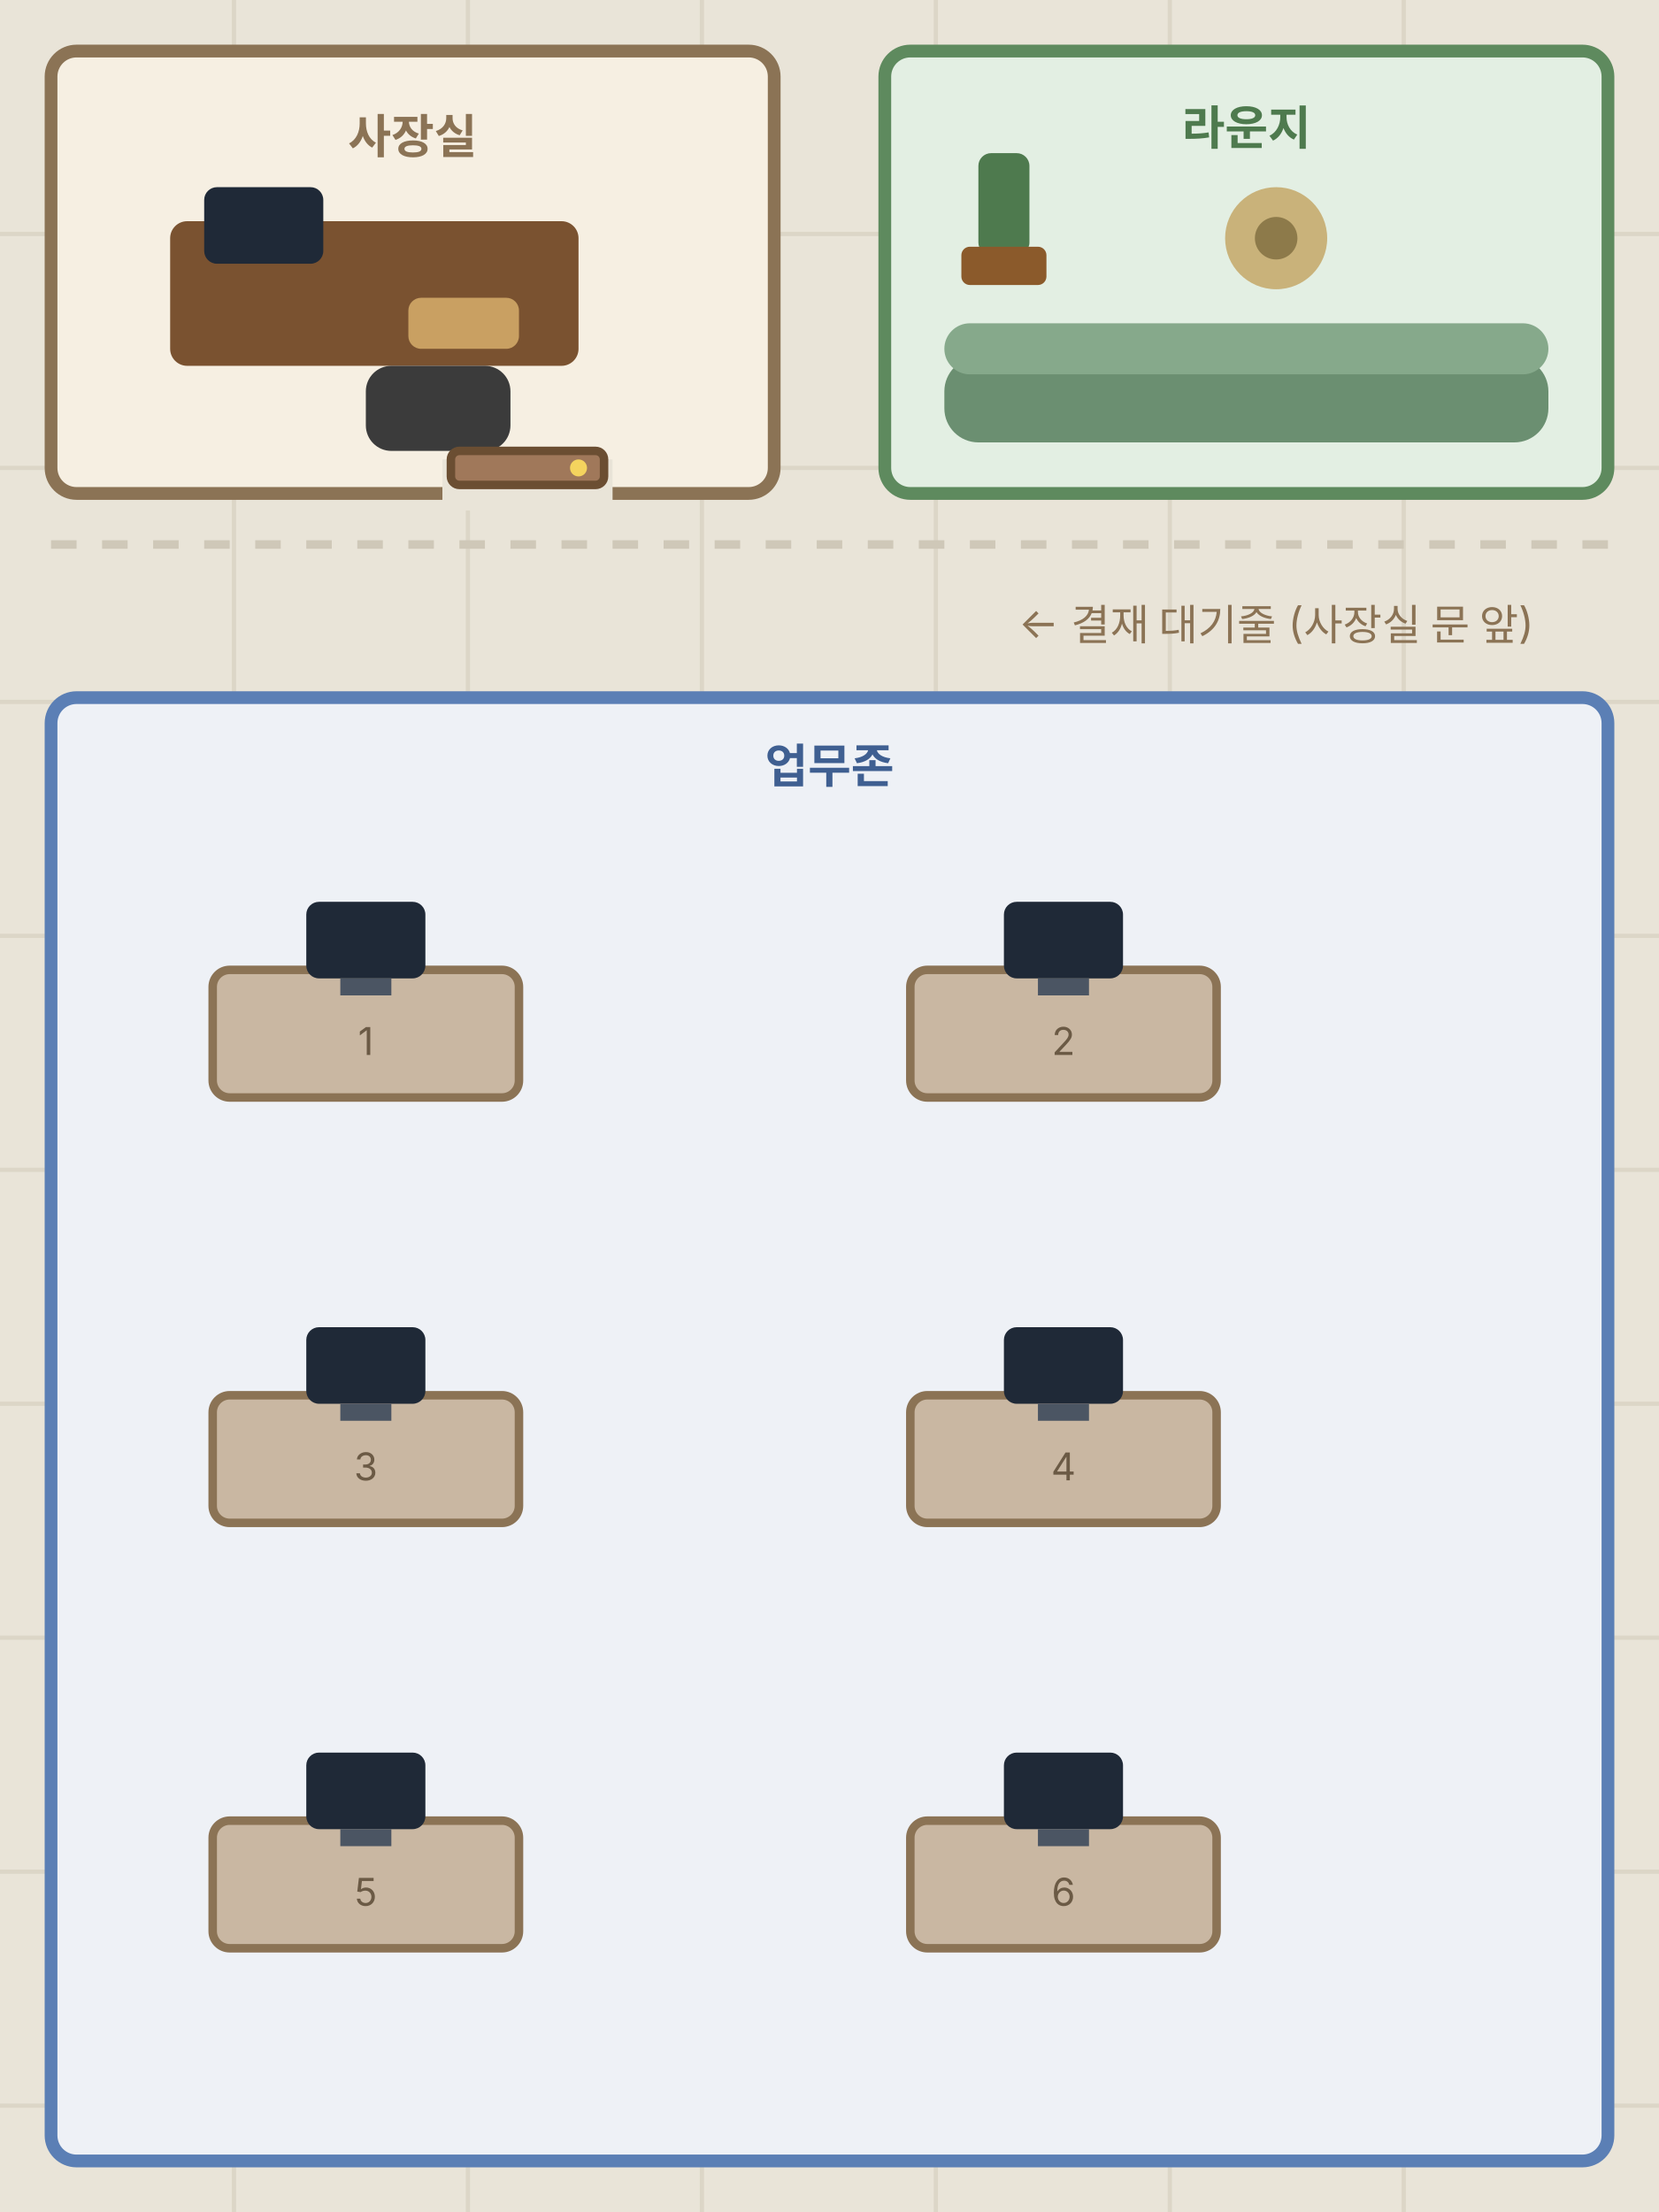
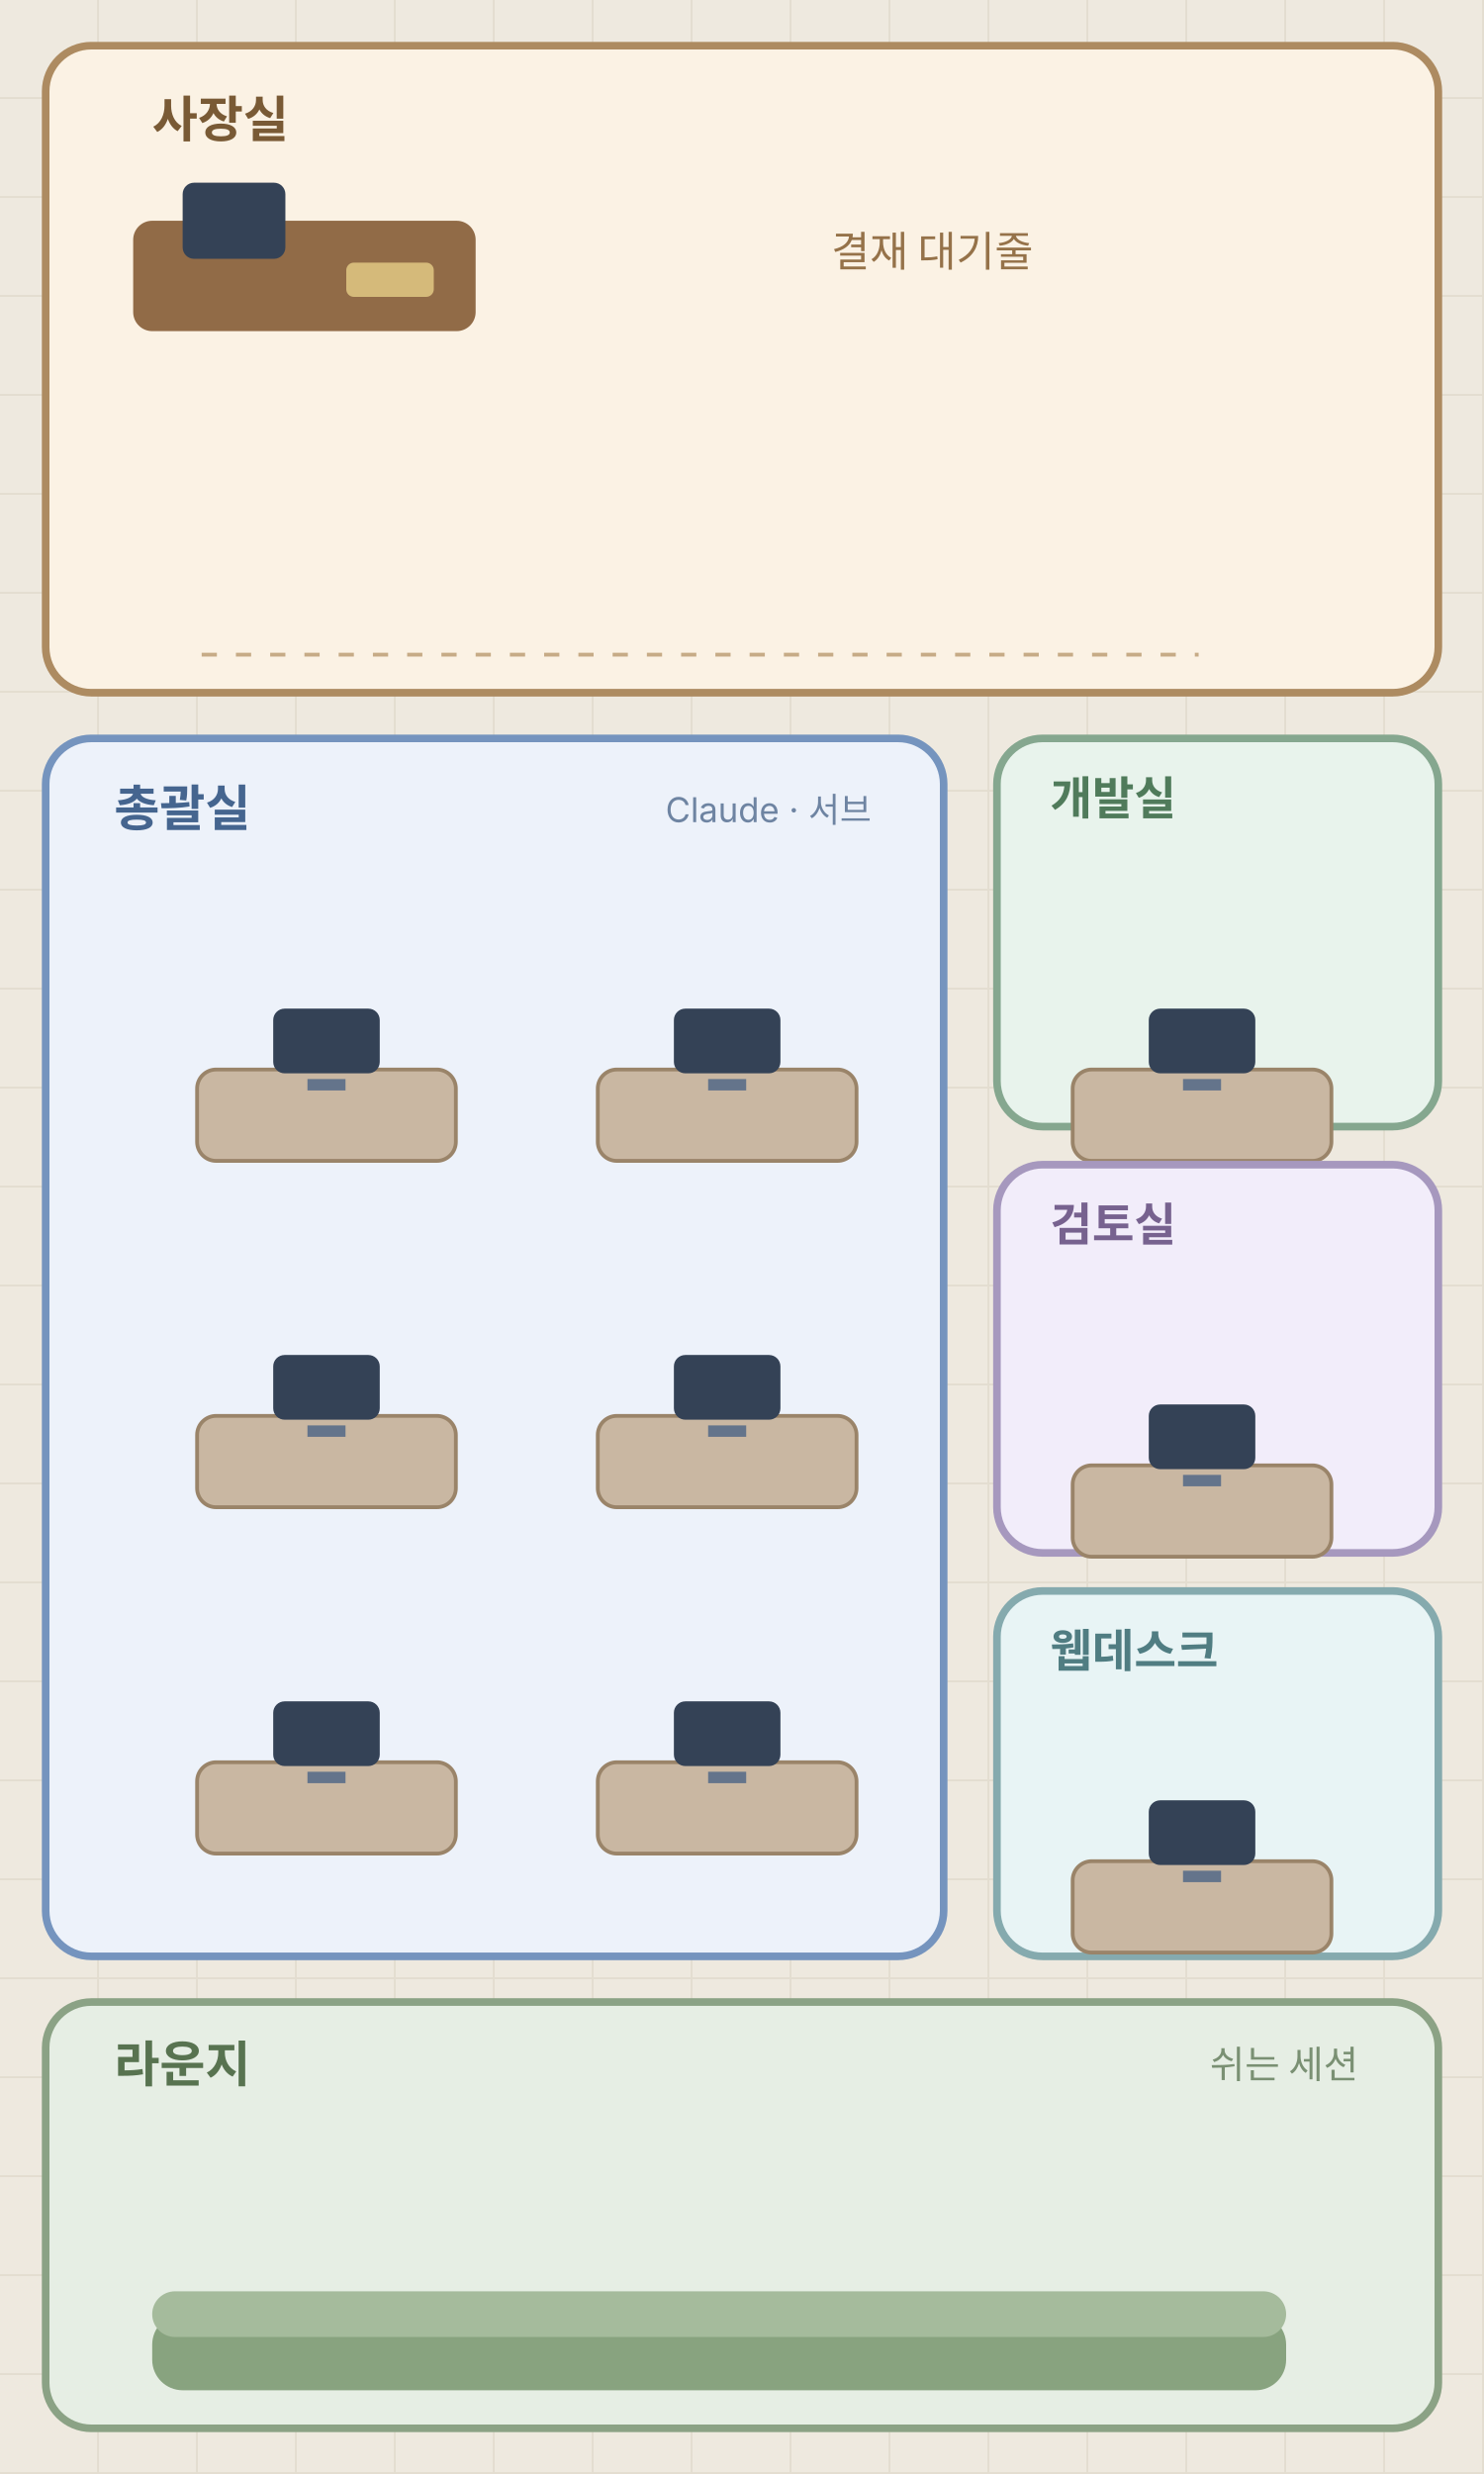
- <svg xmlns="http://www.w3.org/2000/svg" viewBox="0 0 390 520" width="390" height="520" font-family="-apple-system, 'Malgun Gothic', 'Noto Sans KR', sans-serif">
-   <rect width="390" height="520" fill="#e9e4d8" />
-   <g stroke="#dcd6c7" stroke-width="1">
-     <path d="M0 55H390M0 110H390M0 165H390M0 220H390M0 275H390M0 330H390M0 385H390M0 440H390M0 495H390" />
-     <path d="M55 0V520M110 0V520M165 0V520M220 0V520M275 0V520M330 0V520" />
-   </g>
-   <rect x="12" y="12" width="170" height="104" rx="6" fill="#f6efe2" stroke="#8b7355" stroke-width="3" />
-   <rect x="40" y="52" width="96" height="34" rx="4" fill="#7a5230" />
-   <rect x="48" y="44" width="28" height="18" rx="3" fill="#1f2937" />
-   <rect x="86" y="86" width="34" height="20" rx="6" fill="#3b3b3b" />
-   <rect x="96" y="70" width="26" height="12" rx="3" fill="#c9a062" />
-   <text x="97" y="36" font-size="11" text-anchor="middle" fill="#8b7355" font-weight="700">사장실</text>
-   <rect x="104" y="108" width="40" height="12" fill="#e9e4d8" />
-   <rect x="106" y="106" width="36" height="8" rx="2" fill="#a0785a" stroke="#6b4e32" stroke-width="2" />
-   <circle cx="136" cy="110" r="2" fill="#f4d35e" />
-   <text x="300" y="150" font-size="10" text-anchor="middle" fill="#8b7355">← 결재 대기줄 (사장실 문 앞)</text>
-   <rect x="208" y="12" width="170" height="104" rx="6" fill="#e3efe3" stroke="#5e8a5e" stroke-width="3" />
-   <text x="293" y="34" font-size="11" text-anchor="middle" fill="#4e7a4e" font-weight="700">라운지</text>
-   <rect x="222" y="84" width="142" height="20" rx="8" fill="#6b8f71" />
-   <rect x="222" y="76" width="142" height="12" rx="6" fill="#86a98b" />
-   <circle cx="300" cy="56" r="12" fill="#c9b27a" />
-   <circle cx="300" cy="56" r="5" fill="#8d7a4a" />
-   <rect x="230" y="36" width="12" height="24" rx="3" fill="#4e7a4e" />
-   <rect x="226" y="58" width="20" height="9" rx="2" fill="#8b5a2b" />
-   <path d="M12 128 H378" stroke="#cfc8b8" stroke-width="2" stroke-dasharray="6 6" />
-   <rect x="12" y="164" width="366" height="344" rx="6" fill="#eef1f6" stroke="#5b7fb5" stroke-width="3" />
-   <text x="195" y="184" font-size="11" text-anchor="middle" fill="#3f5f91" font-weight="700">업무존</text>
-   <g id="desk1" transform="translate(50 228)">
-     <rect width="72" height="30" rx="4" fill="#c9b7a2" stroke="#8b7355" stroke-width="2" />
-     <rect x="22" y="-16" width="28" height="18" rx="3" fill="#1f2937" />
-     <rect x="30" y="2" width="12" height="4" fill="#4b5563" />
-     <text x="36" y="20" font-size="9" text-anchor="middle" fill="#6b5a45">1</text>
-   </g>
-   <g id="desk2" transform="translate(214 228)">
-     <rect width="72" height="30" rx="4" fill="#c9b7a2" stroke="#8b7355" stroke-width="2" />
-     <rect x="22" y="-16" width="28" height="18" rx="3" fill="#1f2937" />
-     <rect x="30" y="2" width="12" height="4" fill="#4b5563" />
-     <text x="36" y="20" font-size="9" text-anchor="middle" fill="#6b5a45">2</text>
-   </g>
-   <g id="desk3" transform="translate(50 328)">
-     <rect width="72" height="30" rx="4" fill="#c9b7a2" stroke="#8b7355" stroke-width="2" />
-     <rect x="22" y="-16" width="28" height="18" rx="3" fill="#1f2937" />
-     <rect x="30" y="2" width="12" height="4" fill="#4b5563" />
-     <text x="36" y="20" font-size="9" text-anchor="middle" fill="#6b5a45">3</text>
-   </g>
-   <g id="desk4" transform="translate(214 328)">
-     <rect width="72" height="30" rx="4" fill="#c9b7a2" stroke="#8b7355" stroke-width="2" />
-     <rect x="22" y="-16" width="28" height="18" rx="3" fill="#1f2937" />
-     <rect x="30" y="2" width="12" height="4" fill="#4b5563" />
-     <text x="36" y="20" font-size="9" text-anchor="middle" fill="#6b5a45">4</text>
-   </g>
-   <g id="desk5" transform="translate(50 428)">
-     <rect width="72" height="30" rx="4" fill="#c9b7a2" stroke="#8b7355" stroke-width="2" />
-     <rect x="22" y="-16" width="28" height="18" rx="3" fill="#1f2937" />
-     <rect x="30" y="2" width="12" height="4" fill="#4b5563" />
-     <text x="36" y="20" font-size="9" text-anchor="middle" fill="#6b5a45">5</text>
-   </g>
-   <g id="desk6" transform="translate(214 428)">
-     <rect width="72" height="30" rx="4" fill="#c9b7a2" stroke="#8b7355" stroke-width="2" />
-     <rect x="22" y="-16" width="28" height="18" rx="3" fill="#1f2937" />
-     <rect x="30" y="2" width="12" height="4" fill="#4b5563" />
-     <text x="36" y="20" font-size="9" text-anchor="middle" fill="#6b5a45">6</text>
-   </g>
+ <svg xmlns="http://www.w3.org/2000/svg" viewBox="0 0 390 650" width="390" height="650" font-family="-apple-system, 'Malgun Gothic', 'Noto Sans KR', sans-serif">
+   <defs>
+     <pattern id="floor" width="26" height="26" patternUnits="userSpaceOnUse">
+       <rect width="26" height="26" fill="#eee9df" />
+       <path d="M0 26H26V0" fill="none" stroke="#e3ddd0" />
+     </pattern>
+     <g id="desk">
+       <rect x="-34" y="0" width="68" height="24" rx="5" fill="#c9b7a2" stroke="#9a8469" />
+       <rect x="-14" y="-16" width="28" height="17" rx="3" fill="#344256" />
+       <path d="M-5 4H5" stroke="#64748b" stroke-width="3" />
+     </g>
+   </defs>
+   <rect width="390" height="650" fill="url(#floor)" />
+   <rect x="12" y="12" width="366" height="170" rx="12" fill="#fbf2e4" stroke="#ad8b61" stroke-width="2" />
+   <text x="40" y="36" font-size="13" fill="#795a35" font-weight="700">사장실</text>
+   <rect x="35" y="58" width="90" height="29" rx="5" fill="#916b47" />
+   <rect x="48" y="48" width="27" height="20" rx="3" fill="#344256" />
+   <rect x="91" y="69" width="23" height="9" rx="2" fill="#d5ba7a" />
+   <text x="245" y="70" text-anchor="middle" font-size="11" fill="#957249">결재 대기줄</text>
+   <path d="M53 172H315" stroke="#c6ab86" stroke-dasharray="4 5" />
+   <rect x="12" y="194" width="236" height="320" rx="12" fill="#edf2fa" stroke="#7594be" stroke-width="2" />
+   <text x="30" y="217" font-size="13" fill="#45658f" font-weight="700">총괄실</text>
+   <text x="229" y="216" text-anchor="end" font-size="9" fill="#6e84a2">Claude · 서브</text>
+   <use href="#desk" x="85.8" y="281" />
+   <use href="#desk" x="191.1" y="281" />
+   <use href="#desk" x="85.8" y="372" />
+   <use href="#desk" x="191.1" y="372" />
+   <use href="#desk" x="85.8" y="463" />
+   <use href="#desk" x="191.1" y="463" />
+   <rect x="262" y="194" width="116" height="102" rx="12" fill="#e8f3ec" stroke="#85a78f" stroke-width="2" />
+   <text x="276" y="214" font-size="12" fill="#507b5b" font-weight="700">개발실</text>
+   <use href="#desk" x="315.9" y="281" />
+   <rect x="262" y="306" width="116" height="102" rx="12" fill="#f2edfa" stroke="#a698be" stroke-width="2" />
+   <text x="276" y="326" font-size="12" fill="#77628f" font-weight="700">검토실</text>
+   <use href="#desk" x="315.9" y="385" />
+   <rect x="262" y="418" width="116" height="96" rx="12" fill="#e8f4f5" stroke="#85aaae" stroke-width="2" />
+   <text x="276" y="438" font-size="12" fill="#507d82" font-weight="700">웹데스크</text>
+   <use href="#desk" x="315.9" y="489" />
+   <rect x="12" y="526" width="366" height="112" rx="12" fill="#e6eee4" stroke="#8ba285" stroke-width="2" />
+   <text x="30" y="547" font-size="13" fill="#587350" font-weight="700">라운지</text>
+   <text x="357" y="546" text-anchor="end" font-size="10" fill="#7a9073">쉬는 세션</text>
+   <rect x="40" y="608" width="298" height="20" rx="8" fill="#88a37f" />
+   <rect x="40" y="602" width="298" height="12" rx="6" fill="#a5bb9c" />
</svg>
